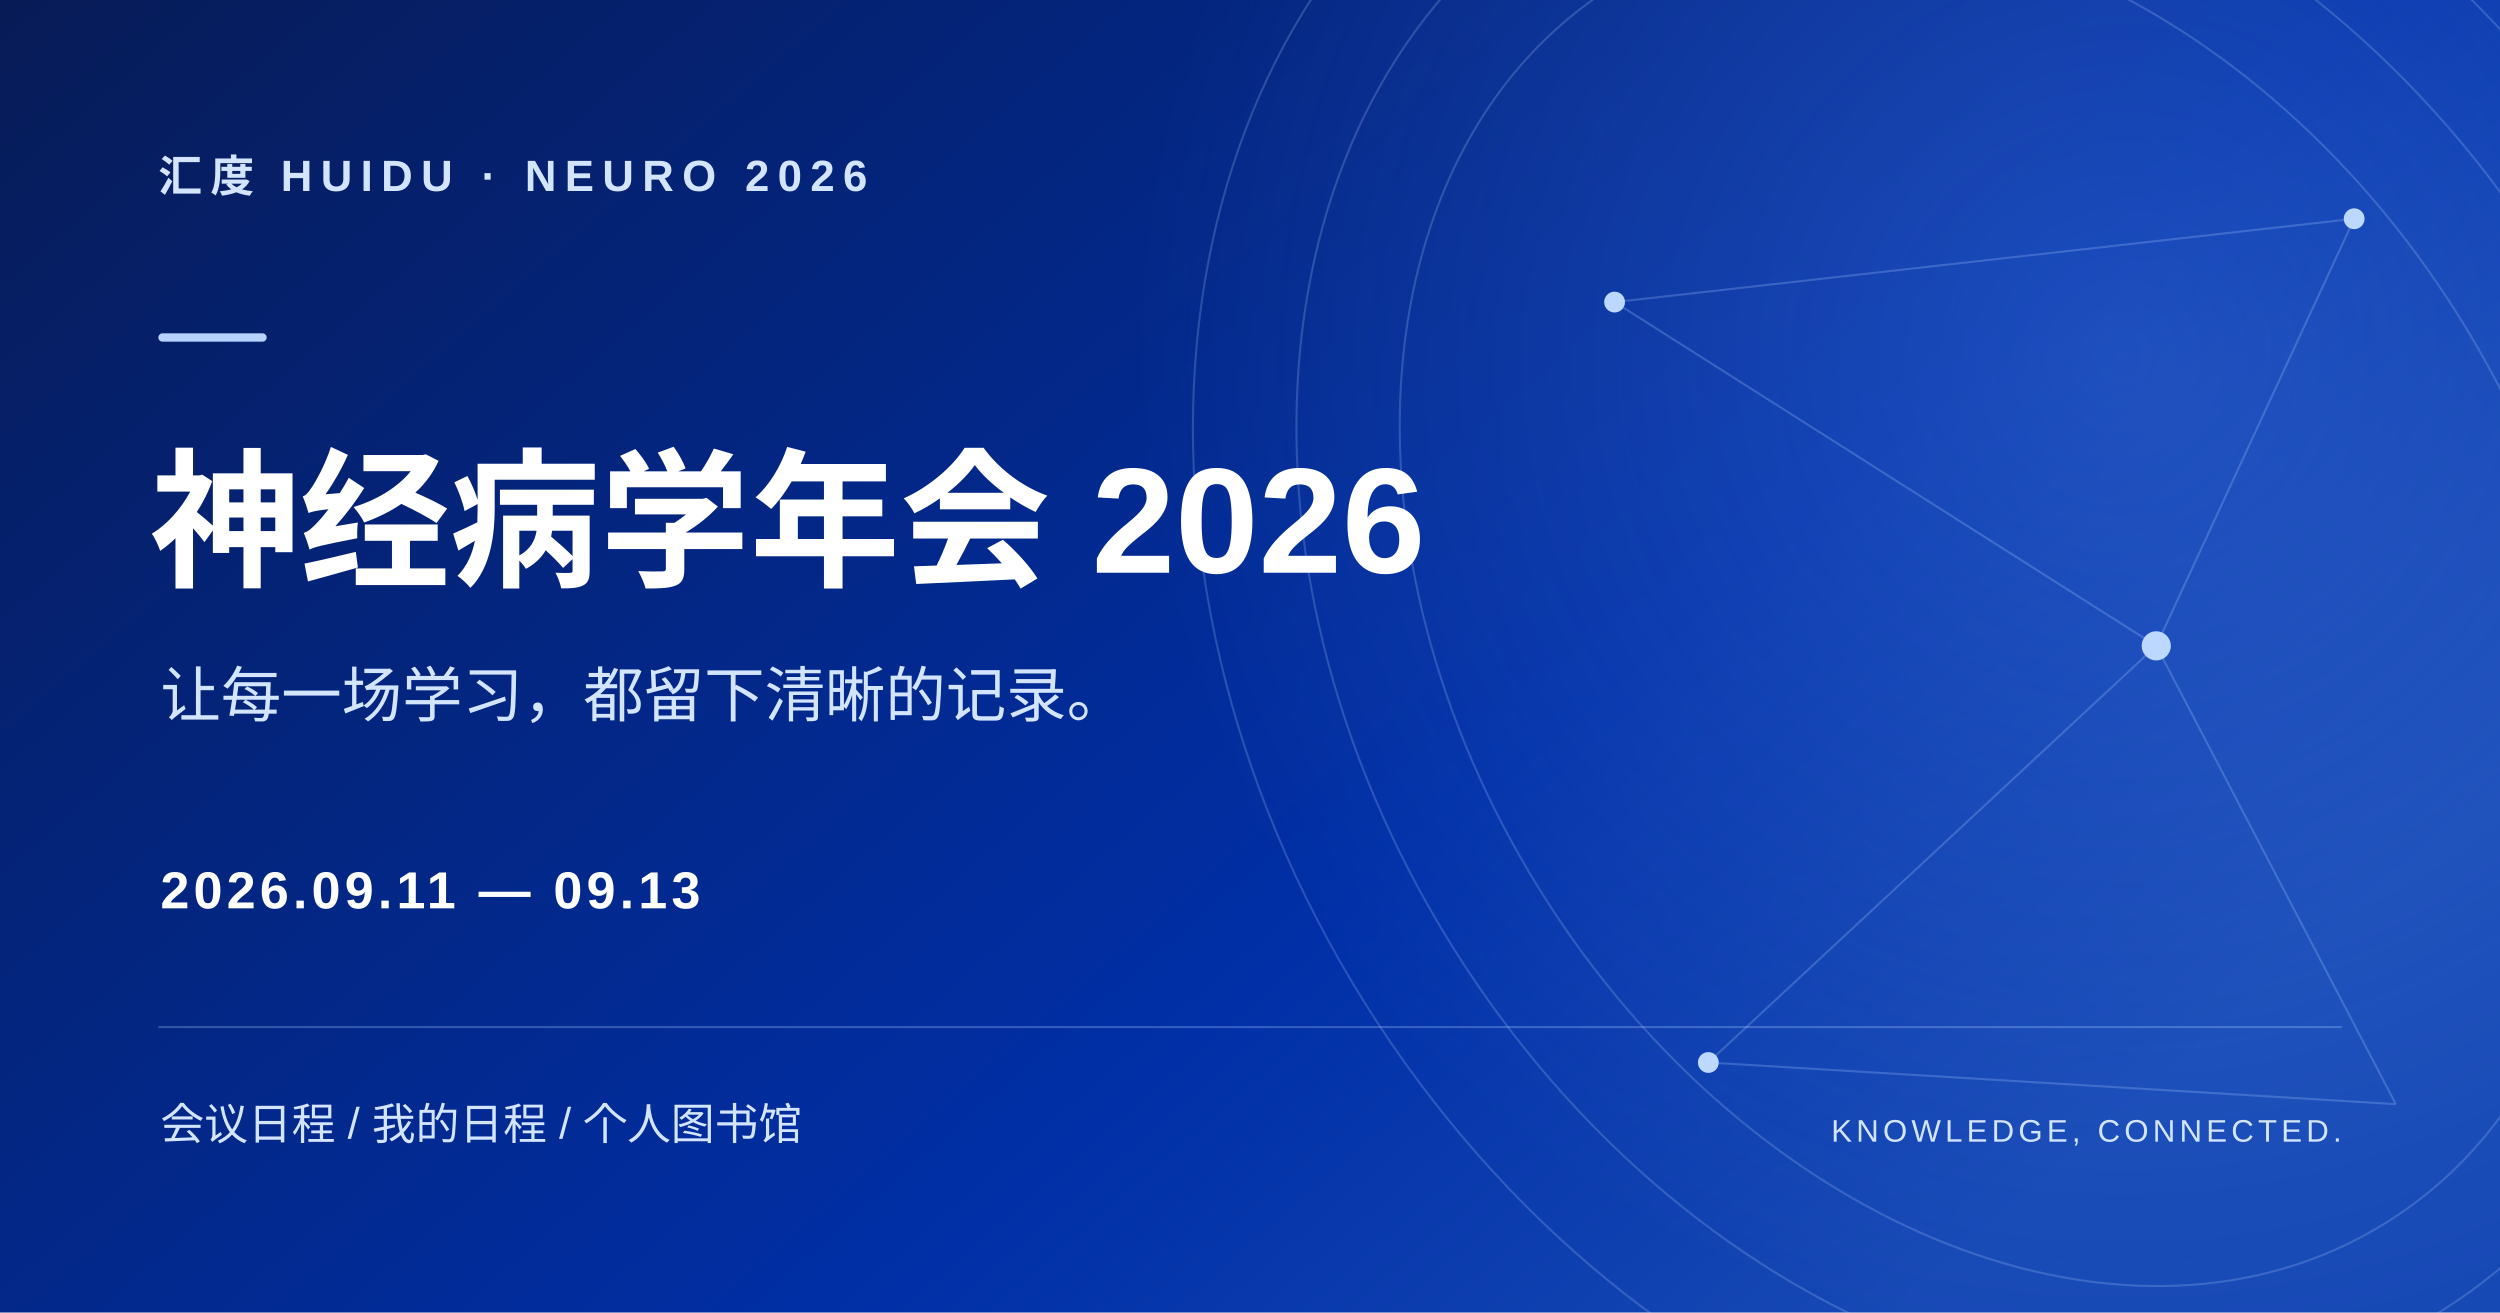
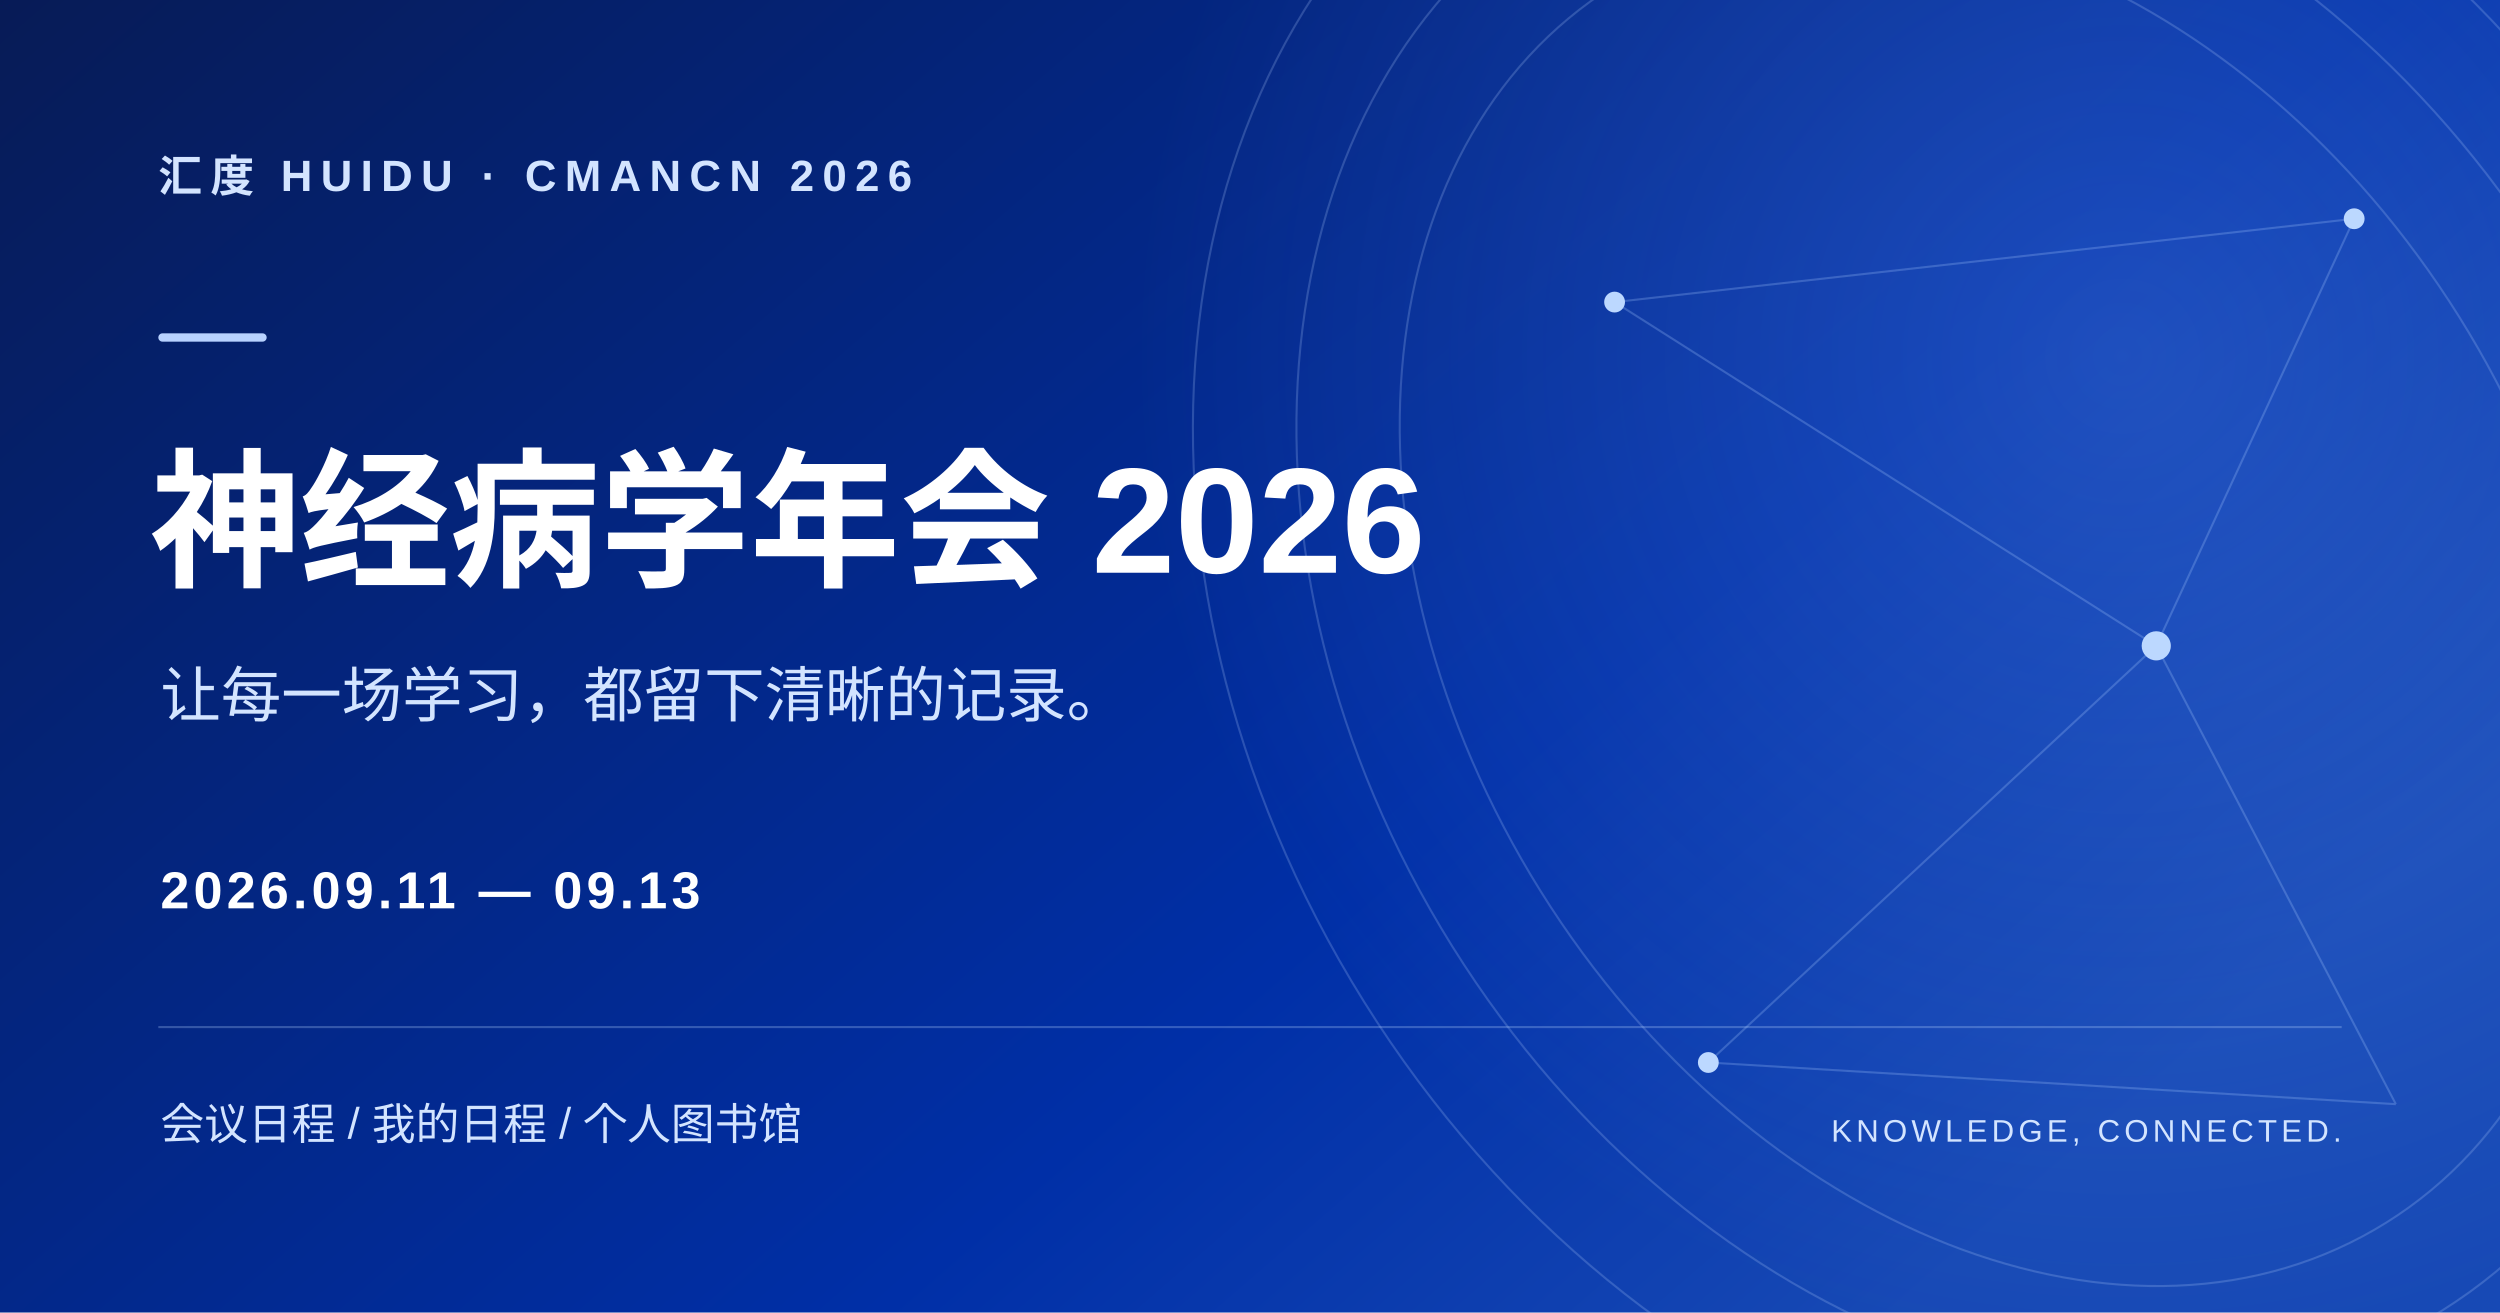
<svg xmlns="http://www.w3.org/2000/svg" width="1200" height="630" viewBox="0 0 1200 630" role="img" aria-labelledby="title desc">
  <defs>
    <linearGradient id="background" x2="1" y2=".6">
      <stop stop-color="#071B56" />
      <stop offset=".7" stop-color="#002FA7" />
      <stop offset="1" stop-color="#1749B5" />
    </linearGradient>
    <radialGradient id="glow">
      <stop stop-color="#73A7FF" stop-opacity=".25" />
      <stop offset="1" stop-color="#73A7FF" stop-opacity="0" />
    </radialGradient>
  </defs>
  <rect width="1200" height="630" fill="url(#background)" />
  <circle cx="1020" cy="170" r="480" fill="url(#glow)" />
  <g fill="none" stroke="#B8D2FF" stroke-opacity=".22" transform="rotate(-32 960 290)">
    <ellipse cx="960" cy="290" rx="260" ry="350" />
    <ellipse cx="960" cy="290" rx="310" ry="400" />
    <ellipse cx="960" cy="290" rx="360" ry="450" />
  </g>
  <g fill="none" stroke="#A5C9FF" stroke-opacity=".26">
    <path d="M775 145 1035 310 820 510M775 145 1130 105 1035 310 1150 530M820 510 1150 530" />
  </g>
  <g fill="#BCD8FF">
    <circle cx="775" cy="145" r="5" />
    <circle cx="1035" cy="310" r="7" />
    <circle cx="820" cy="510" r="5" />
    <circle cx="1130" cy="105" r="5" />
  </g>
  <g font-family="Arial,Microsoft YaHei,sans-serif">
-     <text x="76" y="92" fill="#D3E4FF" font-size="21" font-weight="700" letter-spacing="4">汇度 HUIDU · NEURO 2026</text>
+     <text x="76" y="92" fill="#D3E4FF" font-size="21" font-weight="700" letter-spacing="4">汇度 HUIDU · CMANCN 2026</text>
    <rect x="76" y="160" width="52" height="4" rx="2" fill="#B8D2FF" />
    <text x="72" y="276" fill="#fff" font-size="72" font-weight="700">神经病学年会 2026</text>
    <text x="77" y="344" fill="#D3E4FF" font-size="29">让每一场学习，都留下清晰的记录。</text>
    <text x="77" y="436" fill="#fff" font-size="25" font-weight="700" letter-spacing="2">2026.09.11 — 09.13</text>
    <path d="M76 493H1124" stroke="#B8D2FF" stroke-opacity=".28" />
    <text x="77" y="547" fill="#D3E4FF" font-size="21">会议日程 / 我的日程 / 个人图书馆</text>
    <text x="1124" y="548" fill="#D3E4FF" font-size="15" text-anchor="end" letter-spacing="2">KNOWLEDGE, CONNECTED.</text>
  </g>
</svg>
